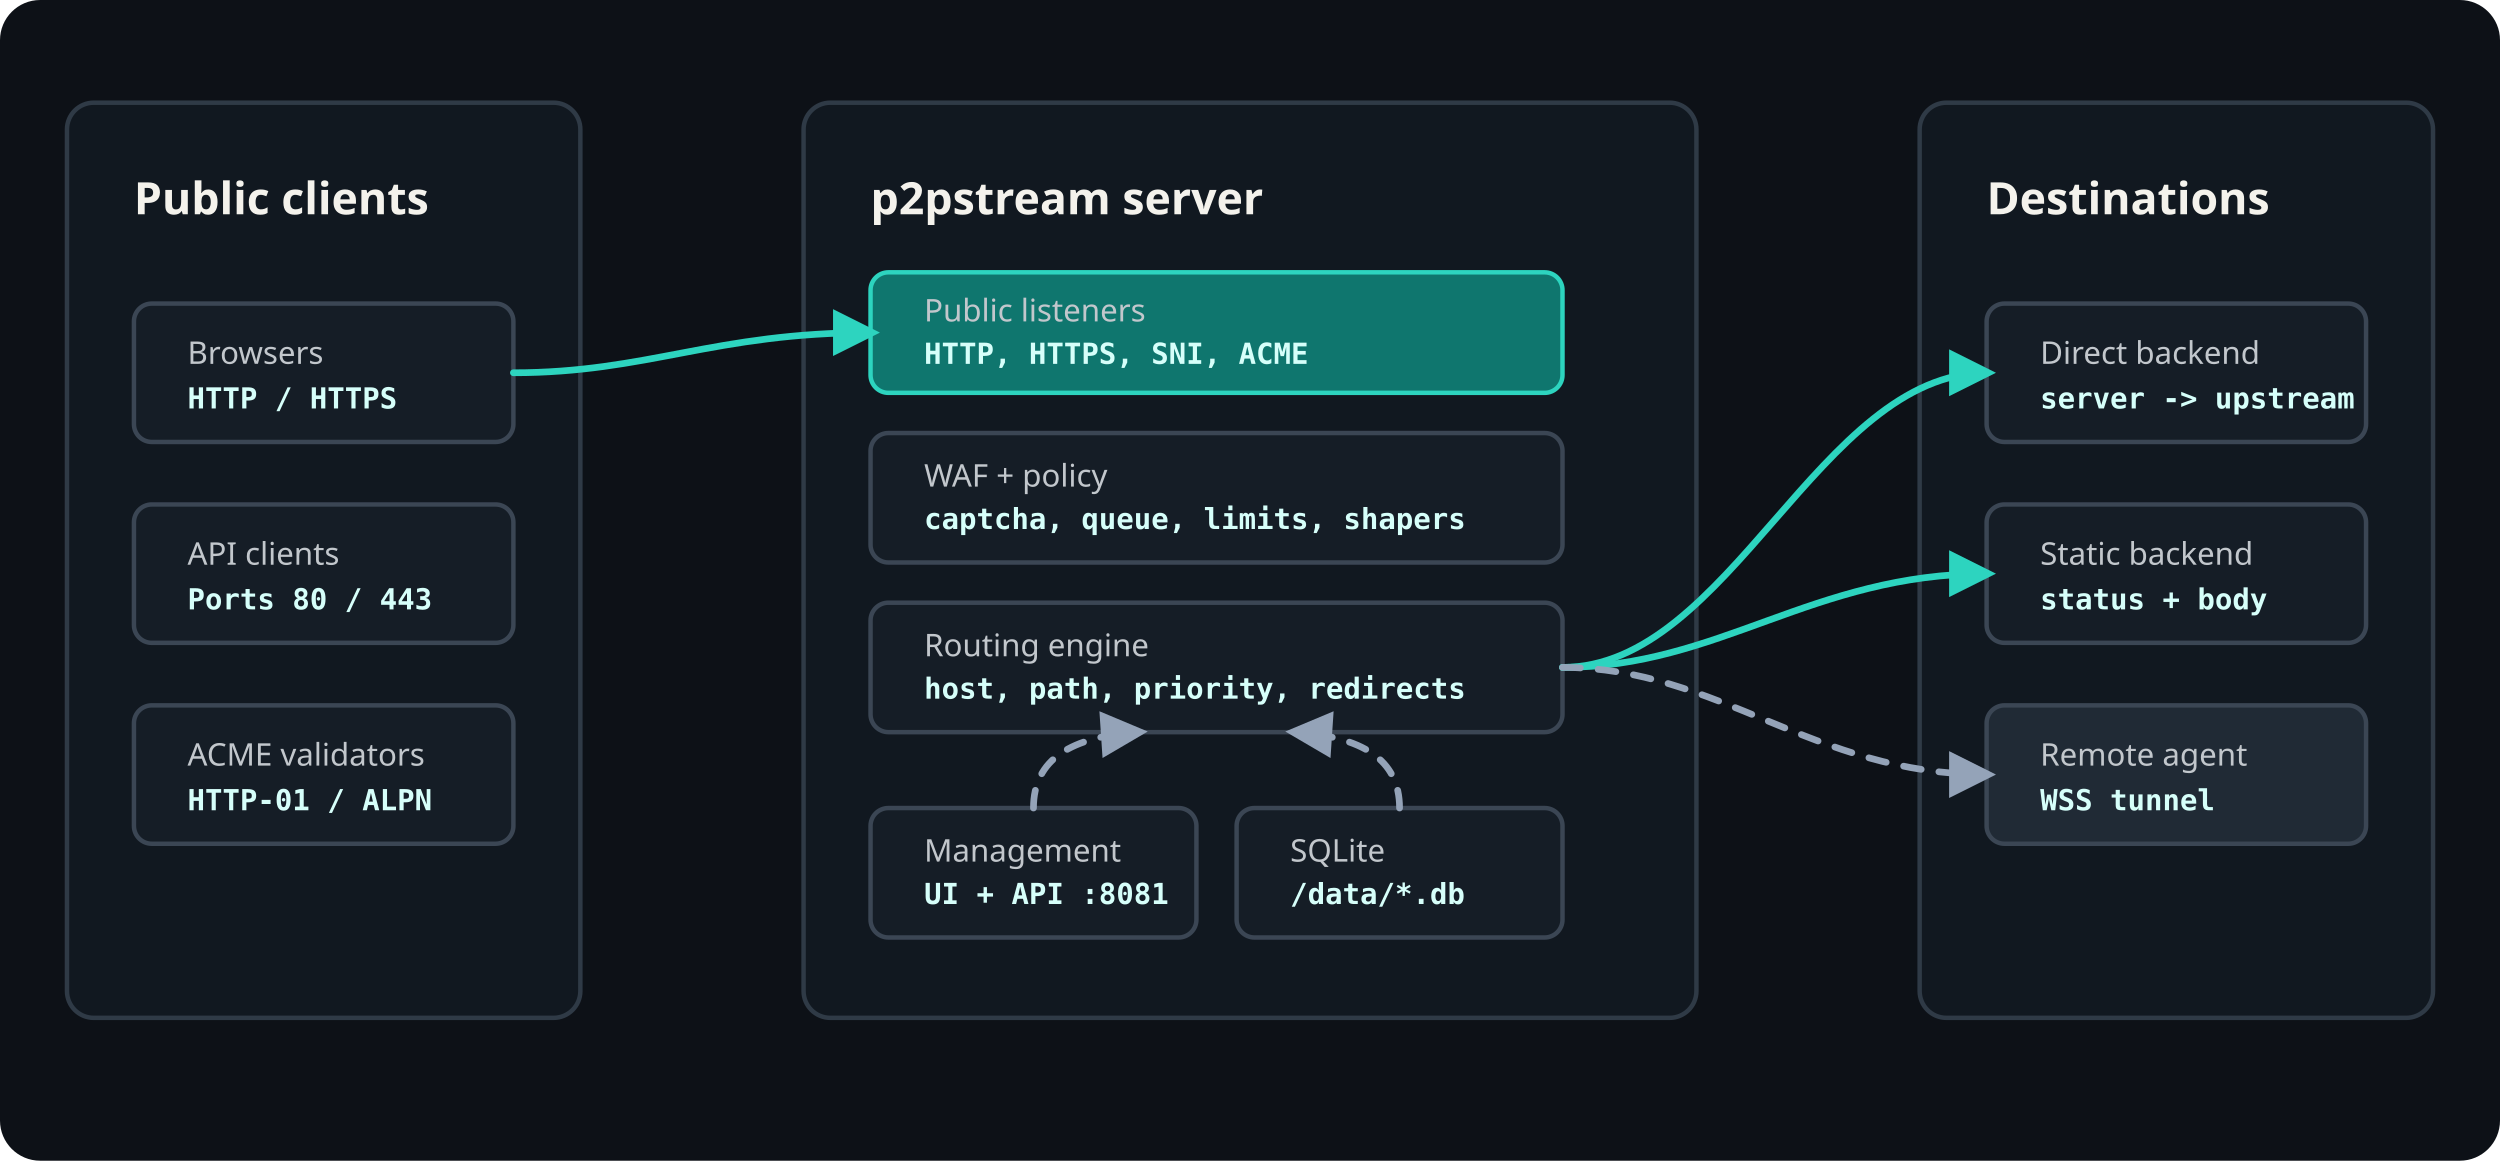
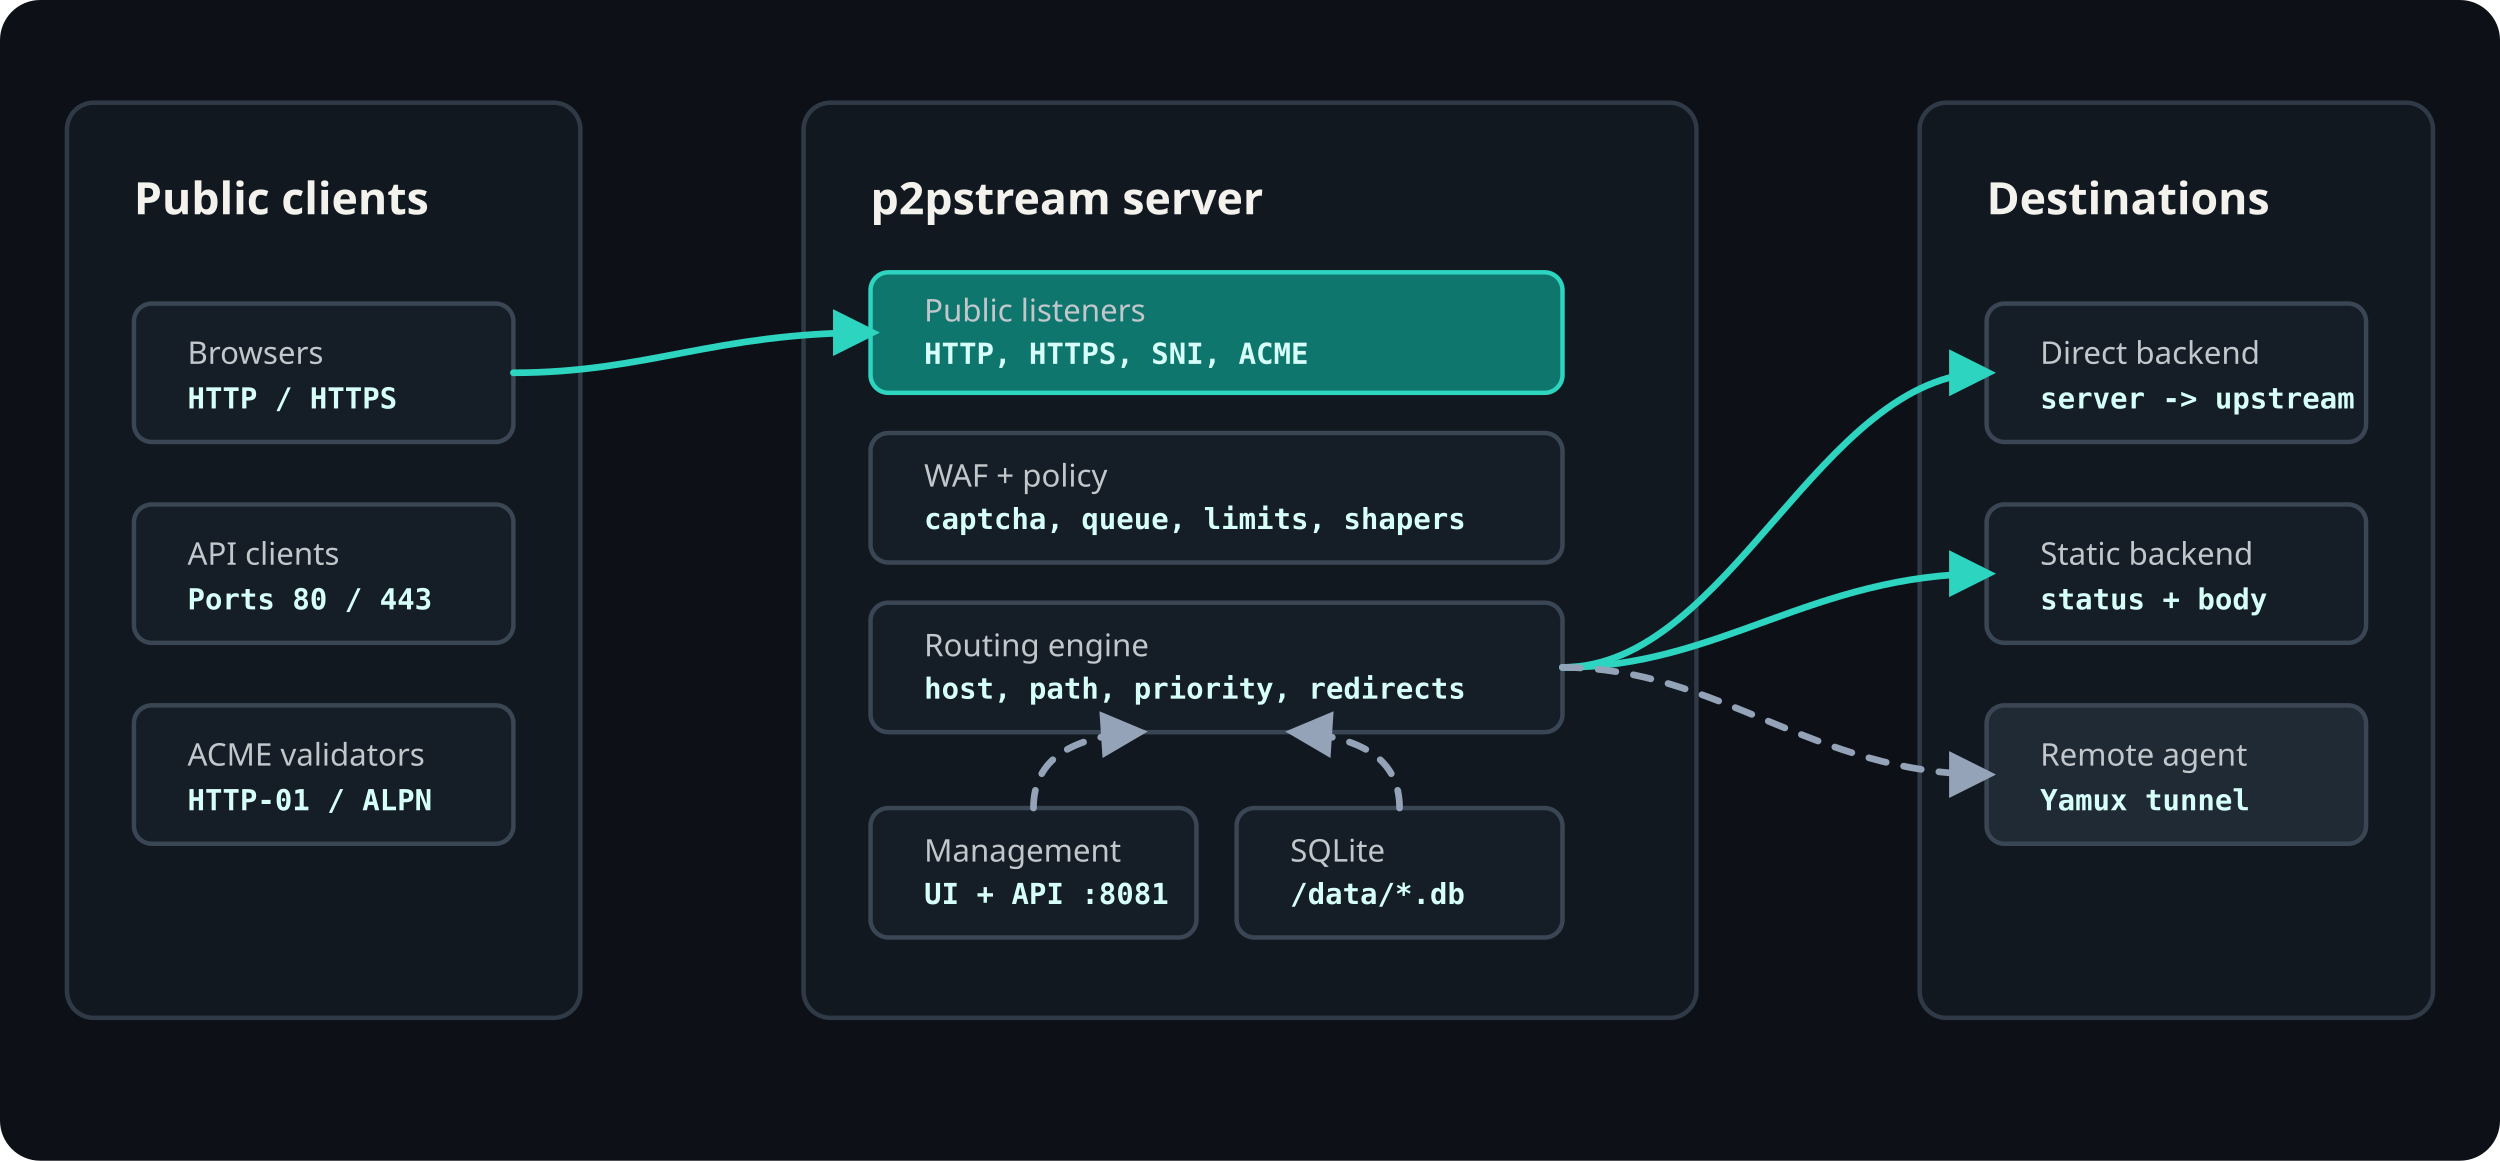
<svg xmlns="http://www.w3.org/2000/svg" viewBox="0 0 1120 520" role="img" aria-labelledby="title desc">
  <defs>
    <style>
      .bg { fill: #0d1117; }
      .panel { fill: #111820; stroke: #2f3a46; stroke-width: 2; }
      .box { fill: #151d26; stroke: #3b4654; stroke-width: 2; }
      .accent { fill: #0f766e; stroke: #2dd4bf; stroke-width: 2; }
      .muted { fill: #202a35; stroke: #3b4654; stroke-width: 2; }
      .text { fill: #f4f2ec; font: 700 20px ui-sans-serif, system-ui, sans-serif; }
      .small { fill: #c2c7cc; font: 500 14px ui-sans-serif, system-ui, sans-serif; }
      .mono { fill: #d6fffa; font: 600 13px ui-monospace, SFMono-Regular, Consolas, monospace; }
      .line { fill: none; stroke: #2dd4bf; stroke-width: 3; stroke-linecap: round; stroke-linejoin: round; }
      .line2 { fill: none; stroke: #94a3b8; stroke-width: 3; stroke-linecap: round; stroke-linejoin: round; stroke-dasharray: 8 8; }
    </style>
    <marker id="arrow" viewBox="0 0 10 10" refX="8" refY="5" markerWidth="7" markerHeight="7" orient="auto-start-reverse">
      <path d="M 0 0 L 10 5 L 0 10 z" fill="#2dd4bf" />
    </marker>
    <marker id="arrow2" viewBox="0 0 10 10" refX="8" refY="5" markerWidth="7" markerHeight="7" orient="auto-start-reverse">
      <path d="M 0 0 L 10 5 L 0 10 z" fill="#94a3b8" />
    </marker>
  </defs>
  <rect class="bg" width="1120" height="520" rx="18" />
  <rect class="panel" x="30" y="46" width="230" height="410" rx="12" />
  <text class="text" x="60" y="96">Public clients</text>
  <rect class="box" x="60" y="136" width="170" height="62" rx="8" />
  <text class="small" x="84" y="163">Browsers</text>
  <text class="mono" x="84" y="183">HTTP / HTTPS</text>
  <rect class="box" x="60" y="226" width="170" height="62" rx="8" />
  <text class="small" x="84" y="253">API clients</text>
  <text class="mono" x="84" y="273">Ports 80 / 443</text>
  <rect class="box" x="60" y="316" width="170" height="62" rx="8" />
  <text class="small" x="84" y="343">ACME validators</text>
  <text class="mono" x="84" y="363">HTTP-01 / ALPN</text>
  <rect class="panel" x="360" y="46" width="400" height="410" rx="12" />
  <text class="text" x="390" y="96">p2pstream server</text>
  <rect class="accent" x="390" y="122" width="310" height="54" rx="8" />
  <text class="small" x="414" y="144">Public listeners</text>
  <text class="mono" x="414" y="163">HTTP, HTTPS, SNI, ACME</text>
  <rect class="box" x="390" y="194" width="310" height="58" rx="8" />
  <text class="small" x="414" y="218">WAF + policy</text>
  <text class="mono" x="414" y="237">captcha, queue, limits, shapers</text>
  <rect class="box" x="390" y="270" width="310" height="58" rx="8" />
  <text class="small" x="414" y="294">Routing engine</text>
  <text class="mono" x="414" y="313">host, path, priority, redirects</text>
  <rect class="box" x="390" y="362" width="146" height="58" rx="8" />
  <text class="small" x="414" y="386">Management</text>
  <text class="mono" x="414" y="405">UI + API :8081</text>
  <rect class="box" x="554" y="362" width="146" height="58" rx="8" />
  <text class="small" x="578" y="386">SQLite</text>
  <text class="mono" x="578" y="405">/data/*.db</text>
  <rect class="panel" x="860" y="46" width="230" height="410" rx="12" />
  <text class="text" x="890" y="96">Destinations</text>
  <rect class="box" x="890" y="136" width="170" height="62" rx="8" />
  <text class="small" x="914" y="163">Direct backend</text>
  <text class="mono" x="914" y="183">server -&gt; upstream</text>
  <rect class="box" x="890" y="226" width="170" height="62" rx="8" />
  <text class="small" x="914" y="253">Static backend</text>
  <text class="mono" x="914" y="273">status + body</text>
  <rect class="muted" x="890" y="316" width="170" height="62" rx="8" />
  <text class="small" x="914" y="343">Remote agent</text>
-   <text class="mono" x="914" y="363">WSS tunnel</text>
+   <text class="mono" x="914" y="363">Yamux tunnel</text>
  <path class="line" d="M 230 167 C 290 167, 320 149, 390 149" marker-end="url(#arrow)" />
  <path class="line" d="M 700 299 C 775 299, 815 167, 890 167" marker-end="url(#arrow)" />
  <path class="line" d="M 700 299 C 770 299, 812 257, 890 257" marker-end="url(#arrow)" />
  <path class="line2" d="M 700 299 C 770 299, 812 347, 890 347" marker-end="url(#arrow2)" />
  <path class="line2" d="M 463 362 C 463 340, 480 330, 510 328" marker-end="url(#arrow2)" />
  <path class="line2" d="M 627 362 C 627 340, 610 330, 580 328" marker-end="url(#arrow2)" />
</svg>
